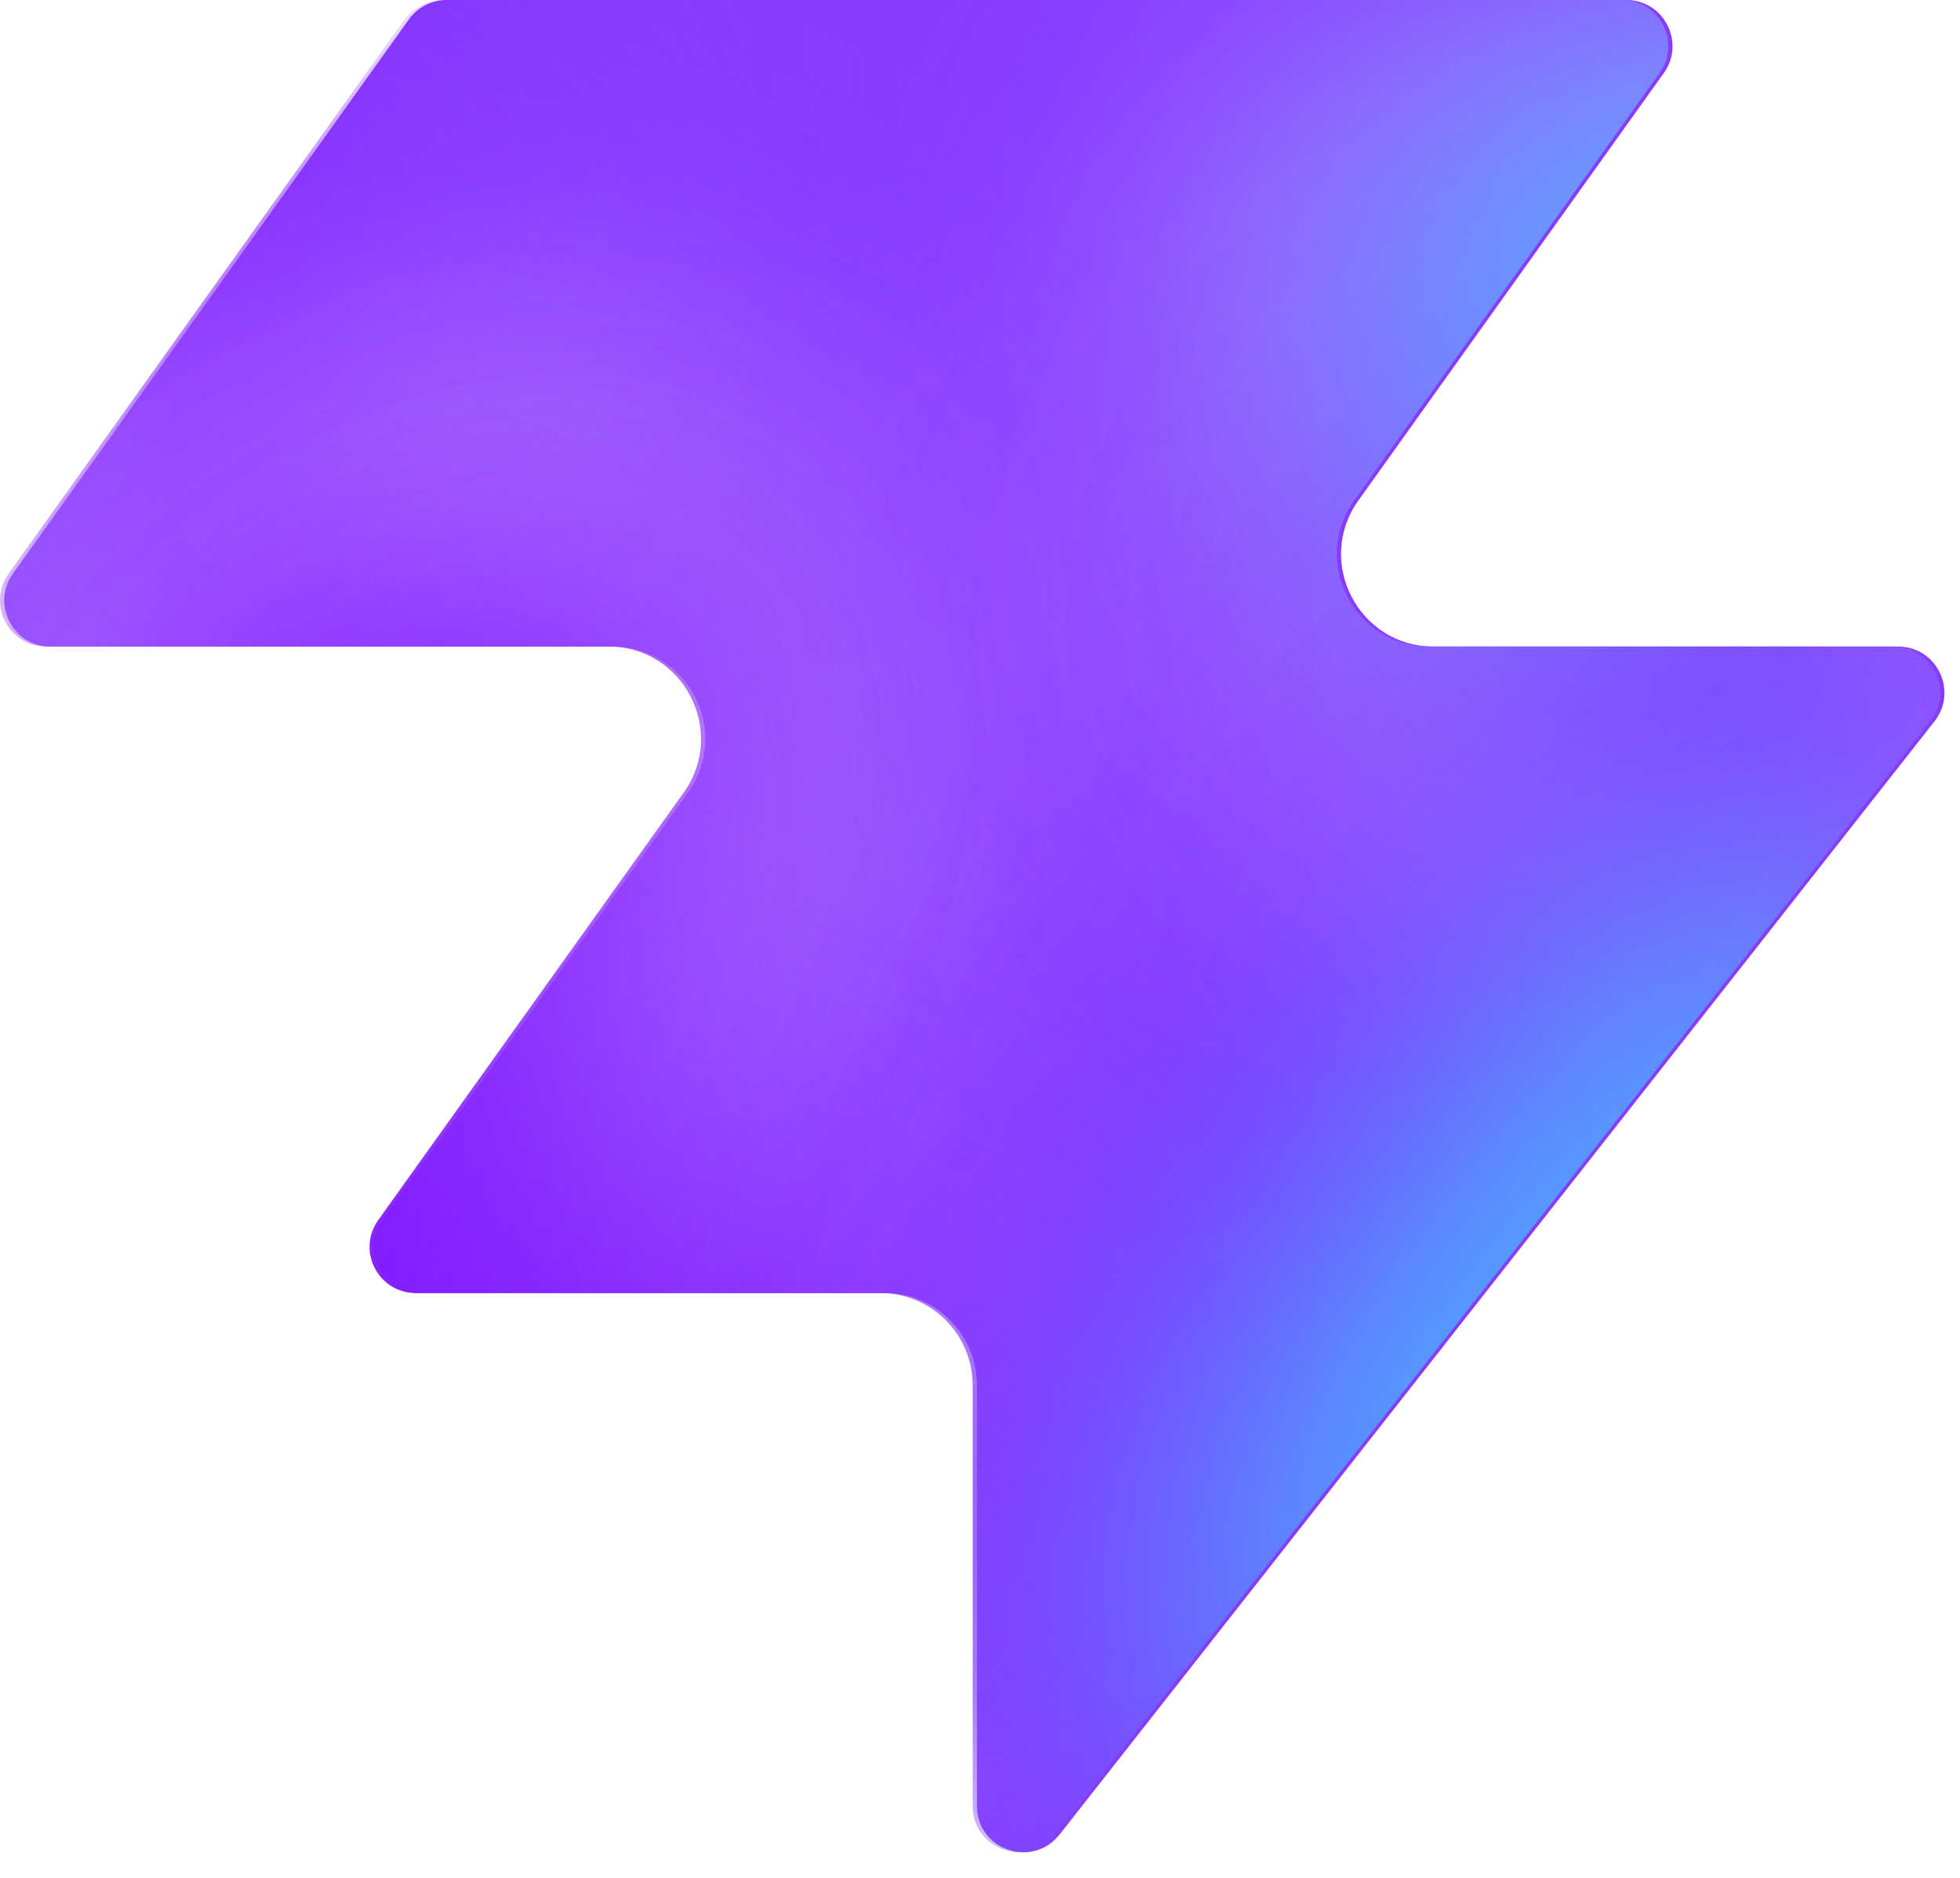
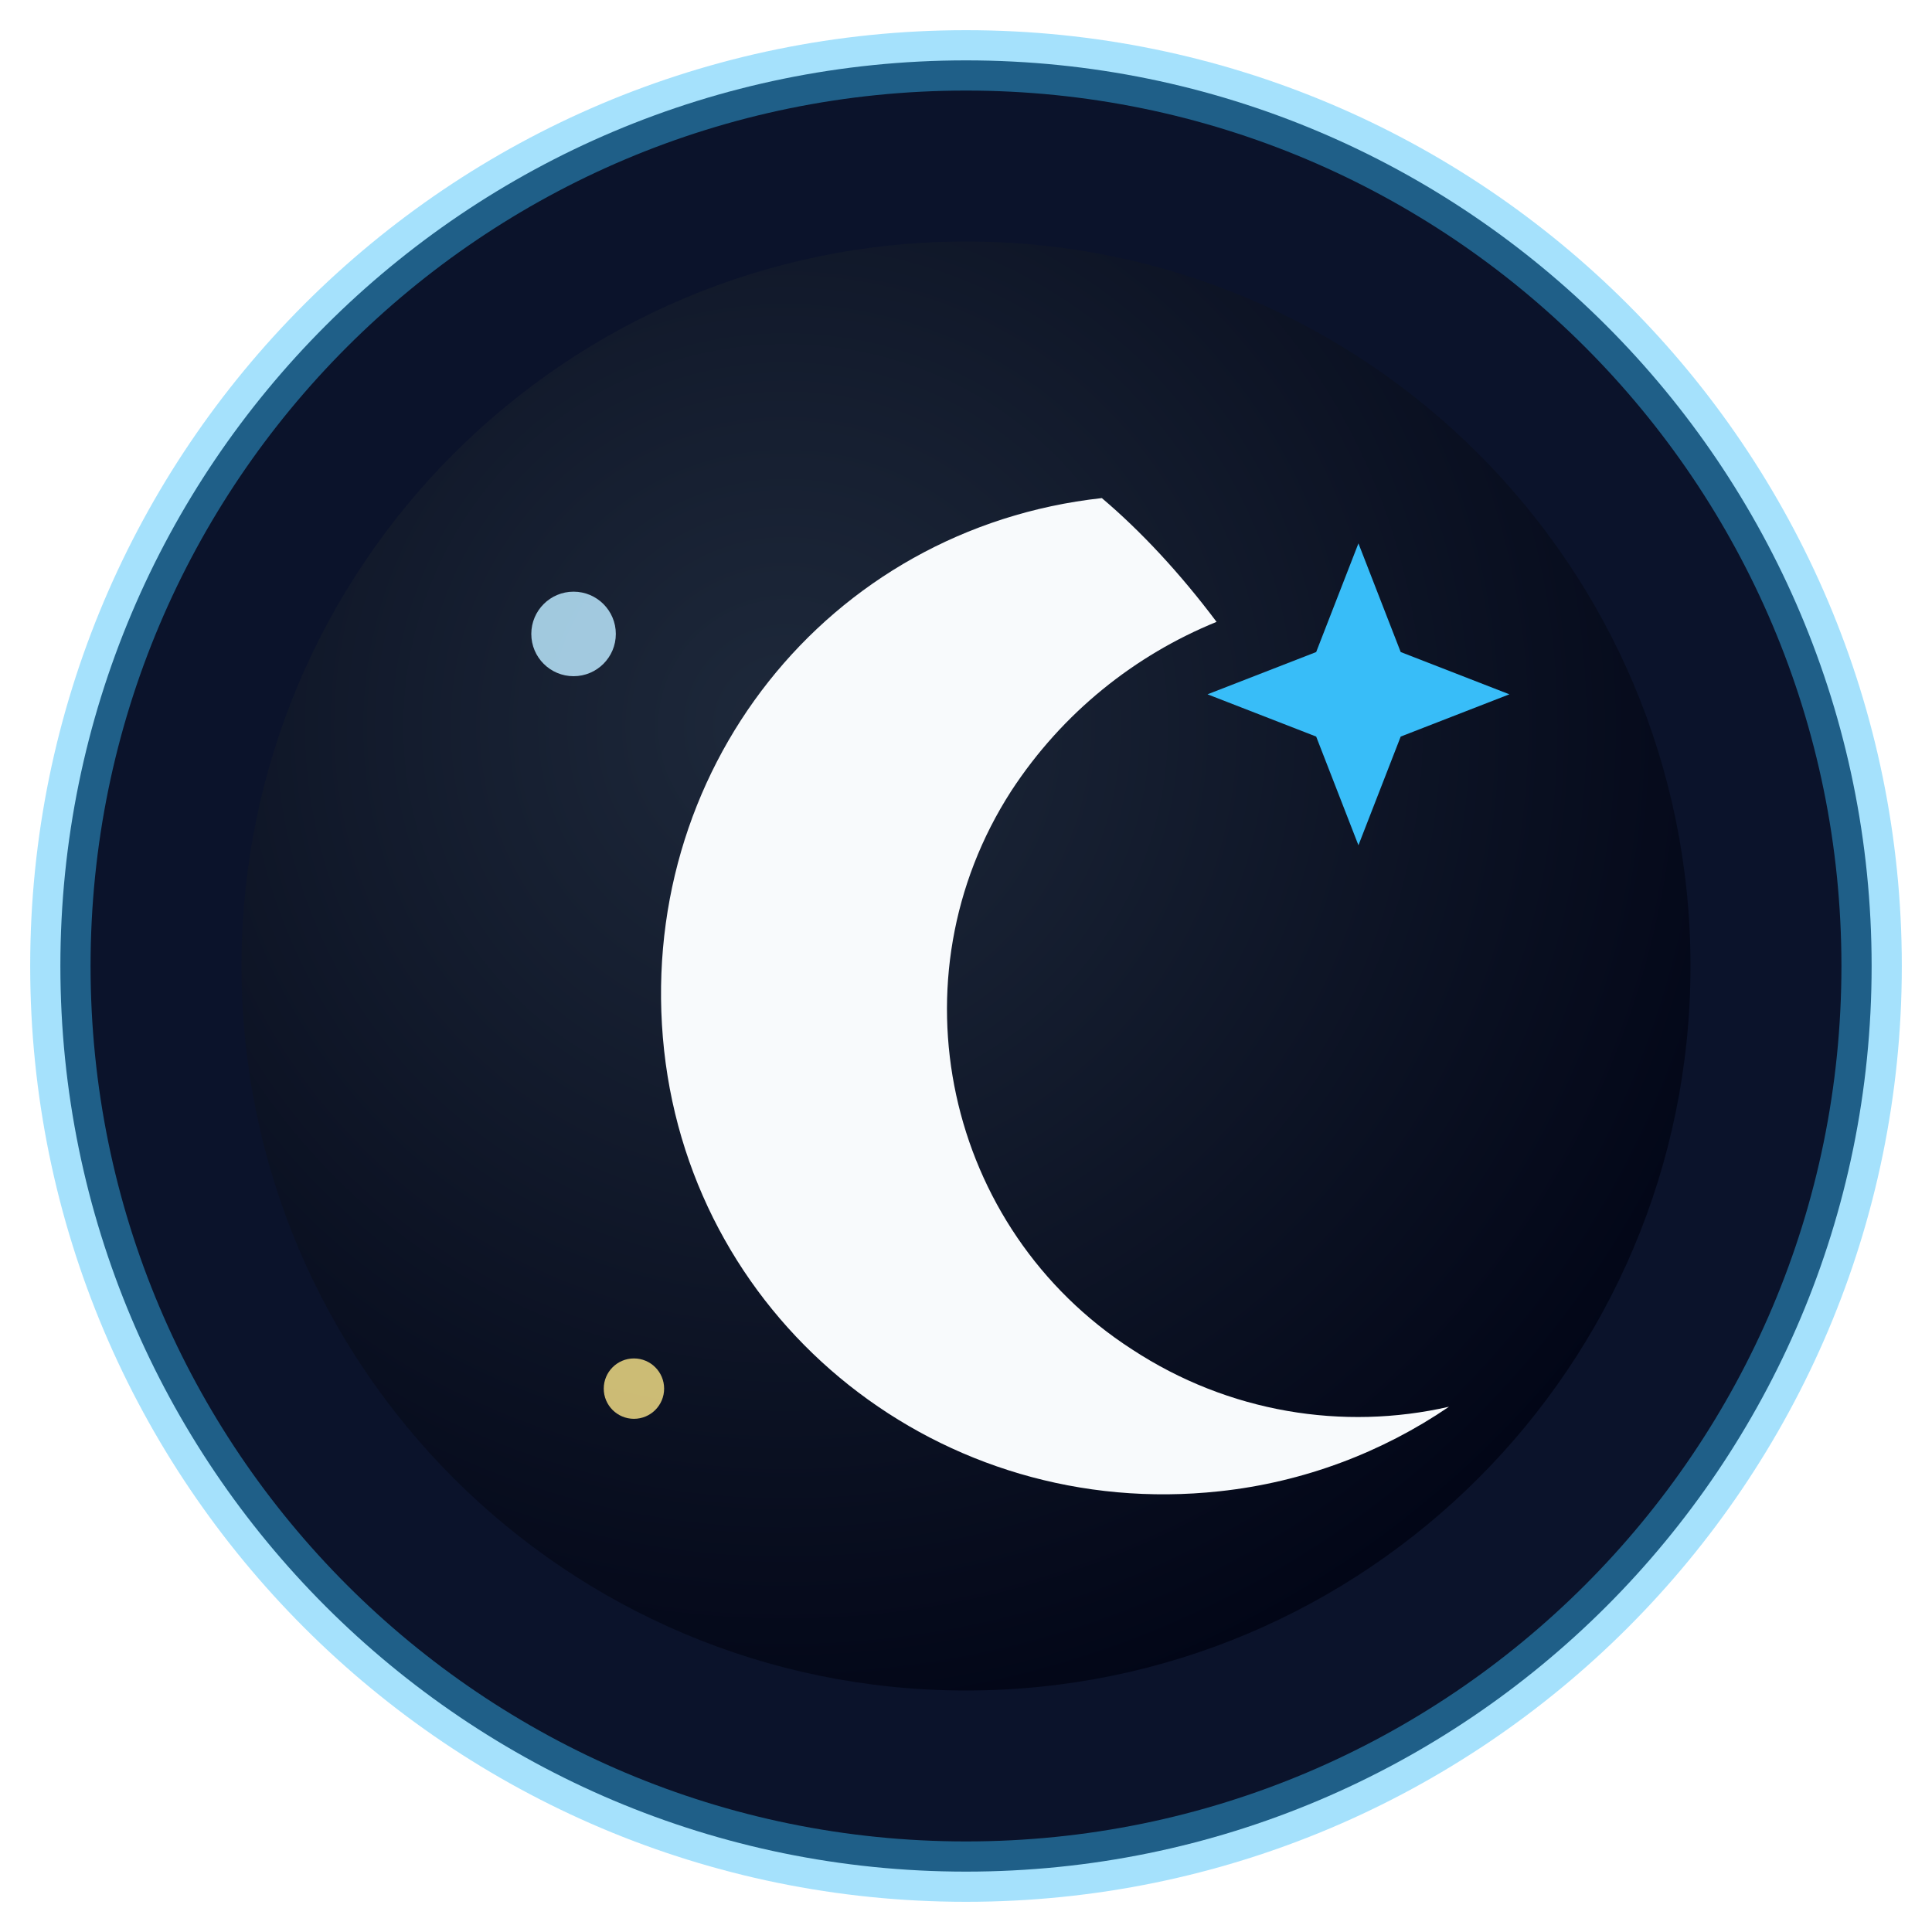
- <svg xmlns="http://www.w3.org/2000/svg" width="48" height="46" fill="none" viewBox="0 0 48 46">
-   <path fill="#863bff" d="M25.946 44.938c-.664.845-2.021.375-2.021-.698V33.937a2.26 2.26 0 0 0-2.262-2.262H10.287c-.92 0-1.456-1.04-.92-1.788l7.48-10.471c1.07-1.497 0-3.578-1.842-3.578H1.237c-.92 0-1.456-1.04-.92-1.788L10.013.474c.214-.297.556-.474.92-.474h28.894c.92 0 1.456 1.04.92 1.788l-7.48 10.471c-1.07 1.498 0 3.579 1.842 3.579h11.377c.943 0 1.473 1.088.89 1.83L25.947 44.94z" style="fill:#863bff;fill:color(display-p3 .525 .23 1);fill-opacity:1" />
-   <mask id="a" width="48" height="46" x="0" y="0" maskUnits="userSpaceOnUse" style="mask-type:alpha">
-     <path fill="#000" d="M25.842 44.938c-.664.844-2.021.375-2.021-.698V33.937a2.26 2.26 0 0 0-2.262-2.262H10.183c-.92 0-1.456-1.04-.92-1.788l7.48-10.471c1.07-1.498 0-3.579-1.842-3.579H1.133c-.92 0-1.456-1.04-.92-1.787L9.91.473c.214-.297.556-.474.92-.474h28.894c.92 0 1.456 1.04.92 1.788l-7.48 10.471c-1.07 1.498 0 3.578 1.842 3.578h11.377c.943 0 1.473 1.088.89 1.832L25.843 44.94z" style="fill:#000;fill-opacity:1" />
-   </mask>
-   <g mask="url(#a)">
-     <g filter="url(#b)">
-       <ellipse cx="5.508" cy="14.704" fill="#ede6ff" rx="5.508" ry="14.704" style="fill:#ede6ff;fill:color(display-p3 .927 .903 1);fill-opacity:1" transform="matrix(.00324 1 1 -.00324 -4.47 31.516)" />
-     </g>
-     <g filter="url(#c)">
-       <ellipse cx="10.399" cy="29.851" fill="#ede6ff" rx="10.399" ry="29.851" style="fill:#ede6ff;fill:color(display-p3 .927 .903 1);fill-opacity:1" transform="matrix(.00324 1 1 -.00324 -39.328 7.883)" />
-     </g>
-     <g filter="url(#d)">
-       <ellipse cx="5.508" cy="30.487" fill="#7e14ff" rx="5.508" ry="30.487" style="fill:#7e14ff;fill:color(display-p3 .492 .077 1);fill-opacity:1" transform="rotate(89.814 -25.913 -14.639)scale(1 -1)" />
-     </g>
-     <g filter="url(#e)">
-       <ellipse cx="5.508" cy="30.599" fill="#7e14ff" rx="5.508" ry="30.599" style="fill:#7e14ff;fill:color(display-p3 .492 .077 1);fill-opacity:1" transform="rotate(89.814 -32.644 -3.334)scale(1 -1)" />
-     </g>
-     <g filter="url(#f)">
-       <ellipse cx="5.508" cy="30.599" fill="#7e14ff" rx="5.508" ry="30.599" style="fill:#7e14ff;fill:color(display-p3 .492 .077 1);fill-opacity:1" transform="matrix(.00324 1 1 -.00324 -34.34 30.47)" />
-     </g>
-     <g filter="url(#g)">
-       <ellipse cx="14.072" cy="22.078" fill="#ede6ff" rx="14.072" ry="22.078" style="fill:#ede6ff;fill:color(display-p3 .927 .903 1);fill-opacity:1" transform="rotate(93.35 24.506 48.493)scale(-1 1)" />
-     </g>
-     <g filter="url(#h)">
-       <ellipse cx="3.47" cy="21.501" fill="#7e14ff" rx="3.47" ry="21.501" style="fill:#7e14ff;fill:color(display-p3 .492 .077 1);fill-opacity:1" transform="rotate(89.009 28.708 47.59)scale(-1 1)" />
-     </g>
-     <g filter="url(#i)">
-       <ellipse cx="3.47" cy="21.501" fill="#7e14ff" rx="3.47" ry="21.501" style="fill:#7e14ff;fill:color(display-p3 .492 .077 1);fill-opacity:1" transform="rotate(89.009 28.708 47.59)scale(-1 1)" />
-     </g>
-     <g filter="url(#j)">
-       <ellipse cx=".387" cy="8.972" fill="#7e14ff" rx="4.407" ry="29.108" style="fill:#7e14ff;fill:color(display-p3 .492 .077 1);fill-opacity:1" transform="rotate(39.51 .387 8.972)" />
-     </g>
-     <g filter="url(#k)">
-       <ellipse cx="47.523" cy="-6.092" fill="#7e14ff" rx="4.407" ry="29.108" style="fill:#7e14ff;fill:color(display-p3 .492 .077 1);fill-opacity:1" transform="rotate(37.892 47.523 -6.092)" />
-     </g>
-     <g filter="url(#l)">
-       <ellipse cx="41.412" cy="6.333" fill="#47bfff" rx="5.971" ry="9.665" style="fill:#47bfff;fill:color(display-p3 .28 .748 1);fill-opacity:1" transform="rotate(37.892 41.412 6.333)" />
-     </g>
-     <g filter="url(#m)">
-       <ellipse cx="-1.879" cy="38.332" fill="#7e14ff" rx="4.407" ry="29.108" style="fill:#7e14ff;fill:color(display-p3 .492 .077 1);fill-opacity:1" transform="rotate(37.892 -1.88 38.332)" />
-     </g>
-     <g filter="url(#n)">
-       <ellipse cx="-1.879" cy="38.332" fill="#7e14ff" rx="4.407" ry="29.108" style="fill:#7e14ff;fill:color(display-p3 .492 .077 1);fill-opacity:1" transform="rotate(37.892 -1.88 38.332)" />
-     </g>
-     <g filter="url(#o)">
-       <ellipse cx="35.651" cy="29.907" fill="#7e14ff" rx="4.407" ry="29.108" style="fill:#7e14ff;fill:color(display-p3 .492 .077 1);fill-opacity:1" transform="rotate(37.892 35.651 29.907)" />
-     </g>
-     <g filter="url(#p)">
-       <ellipse cx="38.418" cy="32.4" fill="#47bfff" rx="5.971" ry="15.297" style="fill:#47bfff;fill:color(display-p3 .28 .748 1);fill-opacity:1" transform="rotate(37.892 38.418 32.4)" />
-     </g>
-   </g>
+ <svg xmlns="http://www.w3.org/2000/svg" viewBox="0 0 64 64" fill="none">
+   <circle cx="32" cy="32" r="30" fill="#0b132b" stroke="#38bdf8" stroke-opacity="0.45" stroke-width="2" />
+   <circle cx="32" cy="32" r="24" fill="url(#cielo)" />
+   <path d="M36.5 16.5C27.4 17.5 21 25.6 22 34.8C23 43.9 31.2 50.4 40.4 49.4C43.2 49.1 45.8 48.1 48 46.6C44.5 47.4 40.7 46.8 37.5 44.7C31.3 40.7 29.5 32.4 33.5 26.2C35.2 23.6 37.6 21.7 40.3 20.6C39.1 19 37.8 17.6 36.5 16.5Z" fill="#f8fafc" />
+   <path d="M45 18L46.4 21.6L50 23L46.4 24.4L45 28L43.6 24.4L40 23L43.6 21.6L45 18Z" fill="#38bdf8" />
+   <circle cx="19" cy="21" r="1.4" fill="#bae6fd" opacity="0.85" />
+   <circle cx="21" cy="46" r="1" fill="#fde68a" opacity="0.8" />
  <defs>
-     <filter id="b" width="60.045" height="41.654" x="-19.77" y="16.149" color-interpolation-filters="sRGB" filterUnits="userSpaceOnUse">
-       <feFlood flood-opacity="0" result="BackgroundImageFix" />
-       <feBlend in="SourceGraphic" in2="BackgroundImageFix" result="shape" />
-       <feGaussianBlur result="effect1_foregroundBlur_2002_17158" stdDeviation="7.659" />
-     </filter>
-     <filter id="c" width="90.34" height="51.437" x="-54.613" y="-7.533" color-interpolation-filters="sRGB" filterUnits="userSpaceOnUse">
-       <feFlood flood-opacity="0" result="BackgroundImageFix" />
-       <feBlend in="SourceGraphic" in2="BackgroundImageFix" result="shape" />
-       <feGaussianBlur result="effect1_foregroundBlur_2002_17158" stdDeviation="7.659" />
-     </filter>
-     <filter id="d" width="79.355" height="29.4" x="-49.64" y="2.03" color-interpolation-filters="sRGB" filterUnits="userSpaceOnUse">
-       <feFlood flood-opacity="0" result="BackgroundImageFix" />
-       <feBlend in="SourceGraphic" in2="BackgroundImageFix" result="shape" />
-       <feGaussianBlur result="effect1_foregroundBlur_2002_17158" stdDeviation="4.596" />
-     </filter>
-     <filter id="e" width="79.579" height="29.4" x="-45.045" y="20.029" color-interpolation-filters="sRGB" filterUnits="userSpaceOnUse">
-       <feFlood flood-opacity="0" result="BackgroundImageFix" />
-       <feBlend in="SourceGraphic" in2="BackgroundImageFix" result="shape" />
-       <feGaussianBlur result="effect1_foregroundBlur_2002_17158" stdDeviation="4.596" />
-     </filter>
-     <filter id="f" width="79.579" height="29.4" x="-43.513" y="21.178" color-interpolation-filters="sRGB" filterUnits="userSpaceOnUse">
-       <feFlood flood-opacity="0" result="BackgroundImageFix" />
-       <feBlend in="SourceGraphic" in2="BackgroundImageFix" result="shape" />
-       <feGaussianBlur result="effect1_foregroundBlur_2002_17158" stdDeviation="4.596" />
-     </filter>
-     <filter id="g" width="74.749" height="58.852" x="15.756" y="-17.901" color-interpolation-filters="sRGB" filterUnits="userSpaceOnUse">
-       <feFlood flood-opacity="0" result="BackgroundImageFix" />
-       <feBlend in="SourceGraphic" in2="BackgroundImageFix" result="shape" />
-       <feGaussianBlur result="effect1_foregroundBlur_2002_17158" stdDeviation="7.659" />
-     </filter>
-     <filter id="h" width="61.377" height="25.362" x="23.548" y="2.284" color-interpolation-filters="sRGB" filterUnits="userSpaceOnUse">
-       <feFlood flood-opacity="0" result="BackgroundImageFix" />
-       <feBlend in="SourceGraphic" in2="BackgroundImageFix" result="shape" />
-       <feGaussianBlur result="effect1_foregroundBlur_2002_17158" stdDeviation="4.596" />
-     </filter>
-     <filter id="i" width="61.377" height="25.362" x="23.548" y="2.284" color-interpolation-filters="sRGB" filterUnits="userSpaceOnUse">
-       <feFlood flood-opacity="0" result="BackgroundImageFix" />
-       <feBlend in="SourceGraphic" in2="BackgroundImageFix" result="shape" />
-       <feGaussianBlur result="effect1_foregroundBlur_2002_17158" stdDeviation="4.596" />
-     </filter>
-     <filter id="j" width="56.045" height="63.649" x="-27.636" y="-22.853" color-interpolation-filters="sRGB" filterUnits="userSpaceOnUse">
-       <feFlood flood-opacity="0" result="BackgroundImageFix" />
-       <feBlend in="SourceGraphic" in2="BackgroundImageFix" result="shape" />
-       <feGaussianBlur result="effect1_foregroundBlur_2002_17158" stdDeviation="4.596" />
-     </filter>
-     <filter id="k" width="54.814" height="64.646" x="20.116" y="-38.415" color-interpolation-filters="sRGB" filterUnits="userSpaceOnUse">
-       <feFlood flood-opacity="0" result="BackgroundImageFix" />
-       <feBlend in="SourceGraphic" in2="BackgroundImageFix" result="shape" />
-       <feGaussianBlur result="effect1_foregroundBlur_2002_17158" stdDeviation="4.596" />
-     </filter>
-     <filter id="l" width="33.541" height="35.313" x="24.641" y="-11.323" color-interpolation-filters="sRGB" filterUnits="userSpaceOnUse">
-       <feFlood flood-opacity="0" result="BackgroundImageFix" />
-       <feBlend in="SourceGraphic" in2="BackgroundImageFix" result="shape" />
-       <feGaussianBlur result="effect1_foregroundBlur_2002_17158" stdDeviation="4.596" />
-     </filter>
-     <filter id="m" width="54.814" height="64.646" x="-29.286" y="6.009" color-interpolation-filters="sRGB" filterUnits="userSpaceOnUse">
-       <feFlood flood-opacity="0" result="BackgroundImageFix" />
-       <feBlend in="SourceGraphic" in2="BackgroundImageFix" result="shape" />
-       <feGaussianBlur result="effect1_foregroundBlur_2002_17158" stdDeviation="4.596" />
-     </filter>
-     <filter id="n" width="54.814" height="64.646" x="-29.286" y="6.009" color-interpolation-filters="sRGB" filterUnits="userSpaceOnUse">
-       <feFlood flood-opacity="0" result="BackgroundImageFix" />
-       <feBlend in="SourceGraphic" in2="BackgroundImageFix" result="shape" />
-       <feGaussianBlur result="effect1_foregroundBlur_2002_17158" stdDeviation="4.596" />
-     </filter>
-     <filter id="o" width="54.814" height="64.646" x="8.244" y="-2.416" color-interpolation-filters="sRGB" filterUnits="userSpaceOnUse">
-       <feFlood flood-opacity="0" result="BackgroundImageFix" />
-       <feBlend in="SourceGraphic" in2="BackgroundImageFix" result="shape" />
-       <feGaussianBlur result="effect1_foregroundBlur_2002_17158" stdDeviation="4.596" />
-     </filter>
-     <filter id="p" width="39.409" height="43.623" x="18.713" y="10.588" color-interpolation-filters="sRGB" filterUnits="userSpaceOnUse">
-       <feFlood flood-opacity="0" result="BackgroundImageFix" />
-       <feBlend in="SourceGraphic" in2="BackgroundImageFix" result="shape" />
-       <feGaussianBlur result="effect1_foregroundBlur_2002_17158" stdDeviation="4.596" />
-     </filter>
+     <radialGradient id="cielo" cx="0" cy="0" r="1" gradientUnits="userSpaceOnUse" gradientTransform="translate(26 24) rotate(50) scale(34)">
+       <stop stop-color="#1e293b" />
+       <stop offset="1" stop-color="#020617" />
+     </radialGradient>
  </defs>
</svg>
